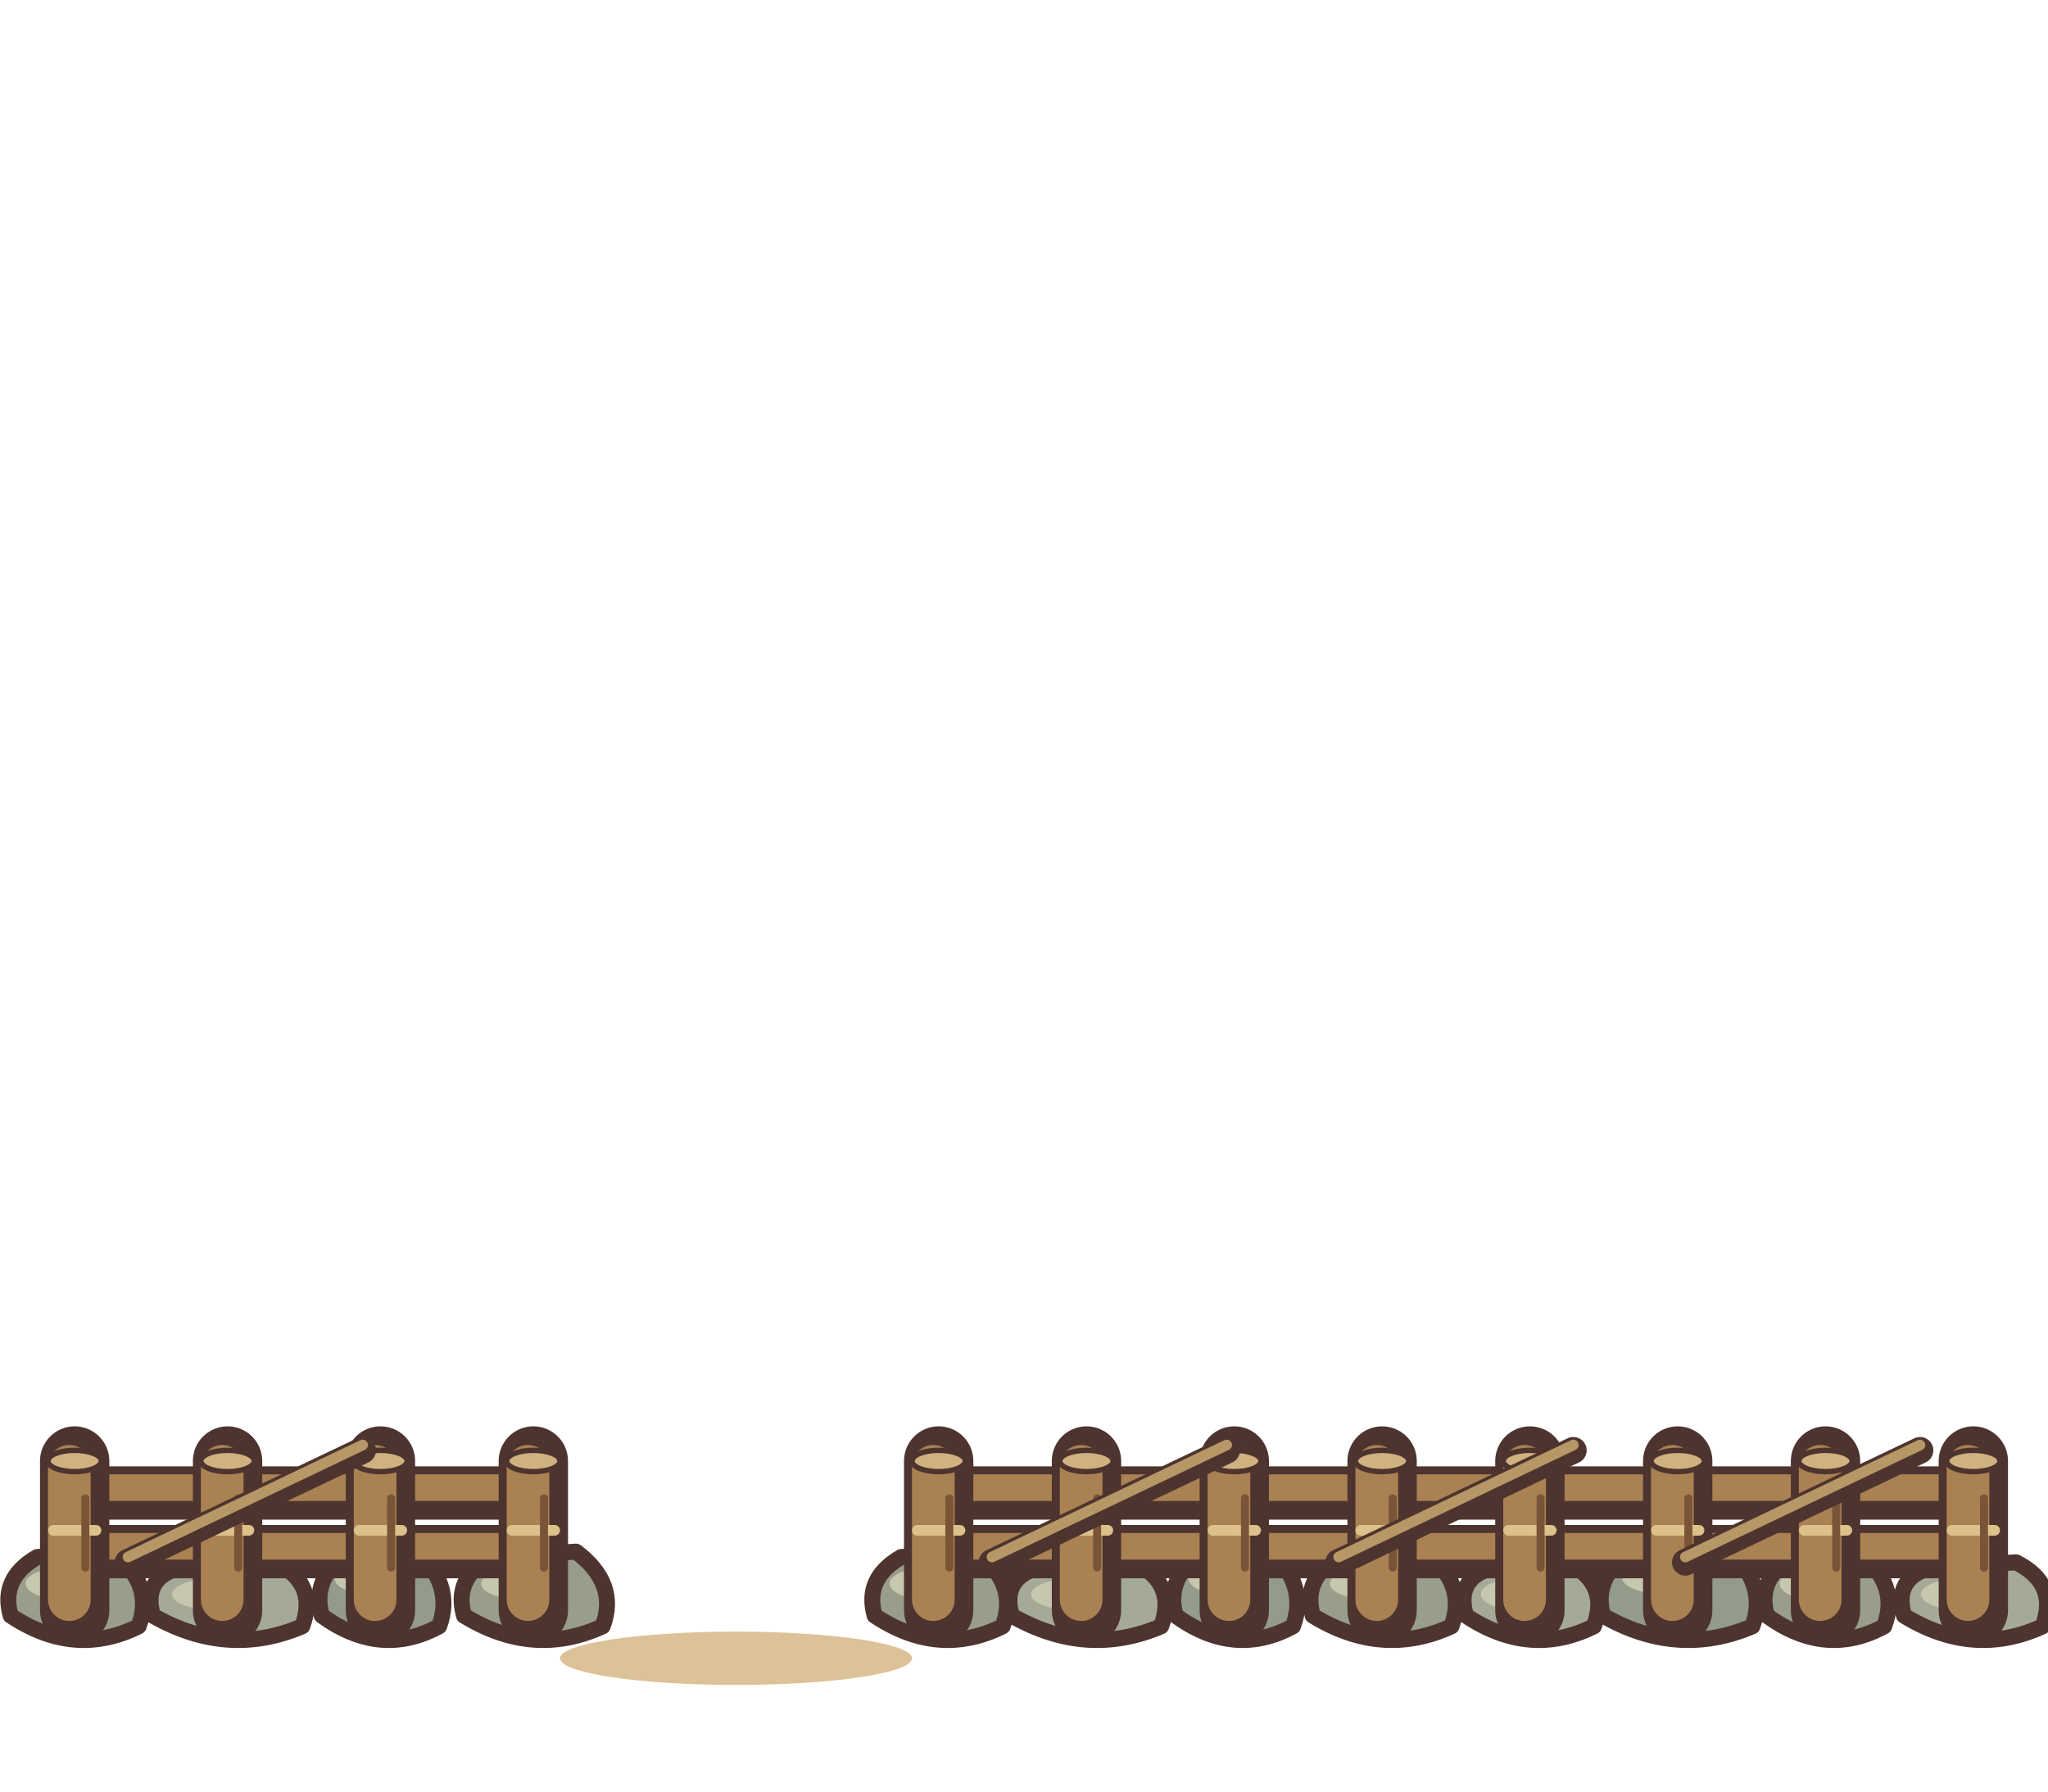
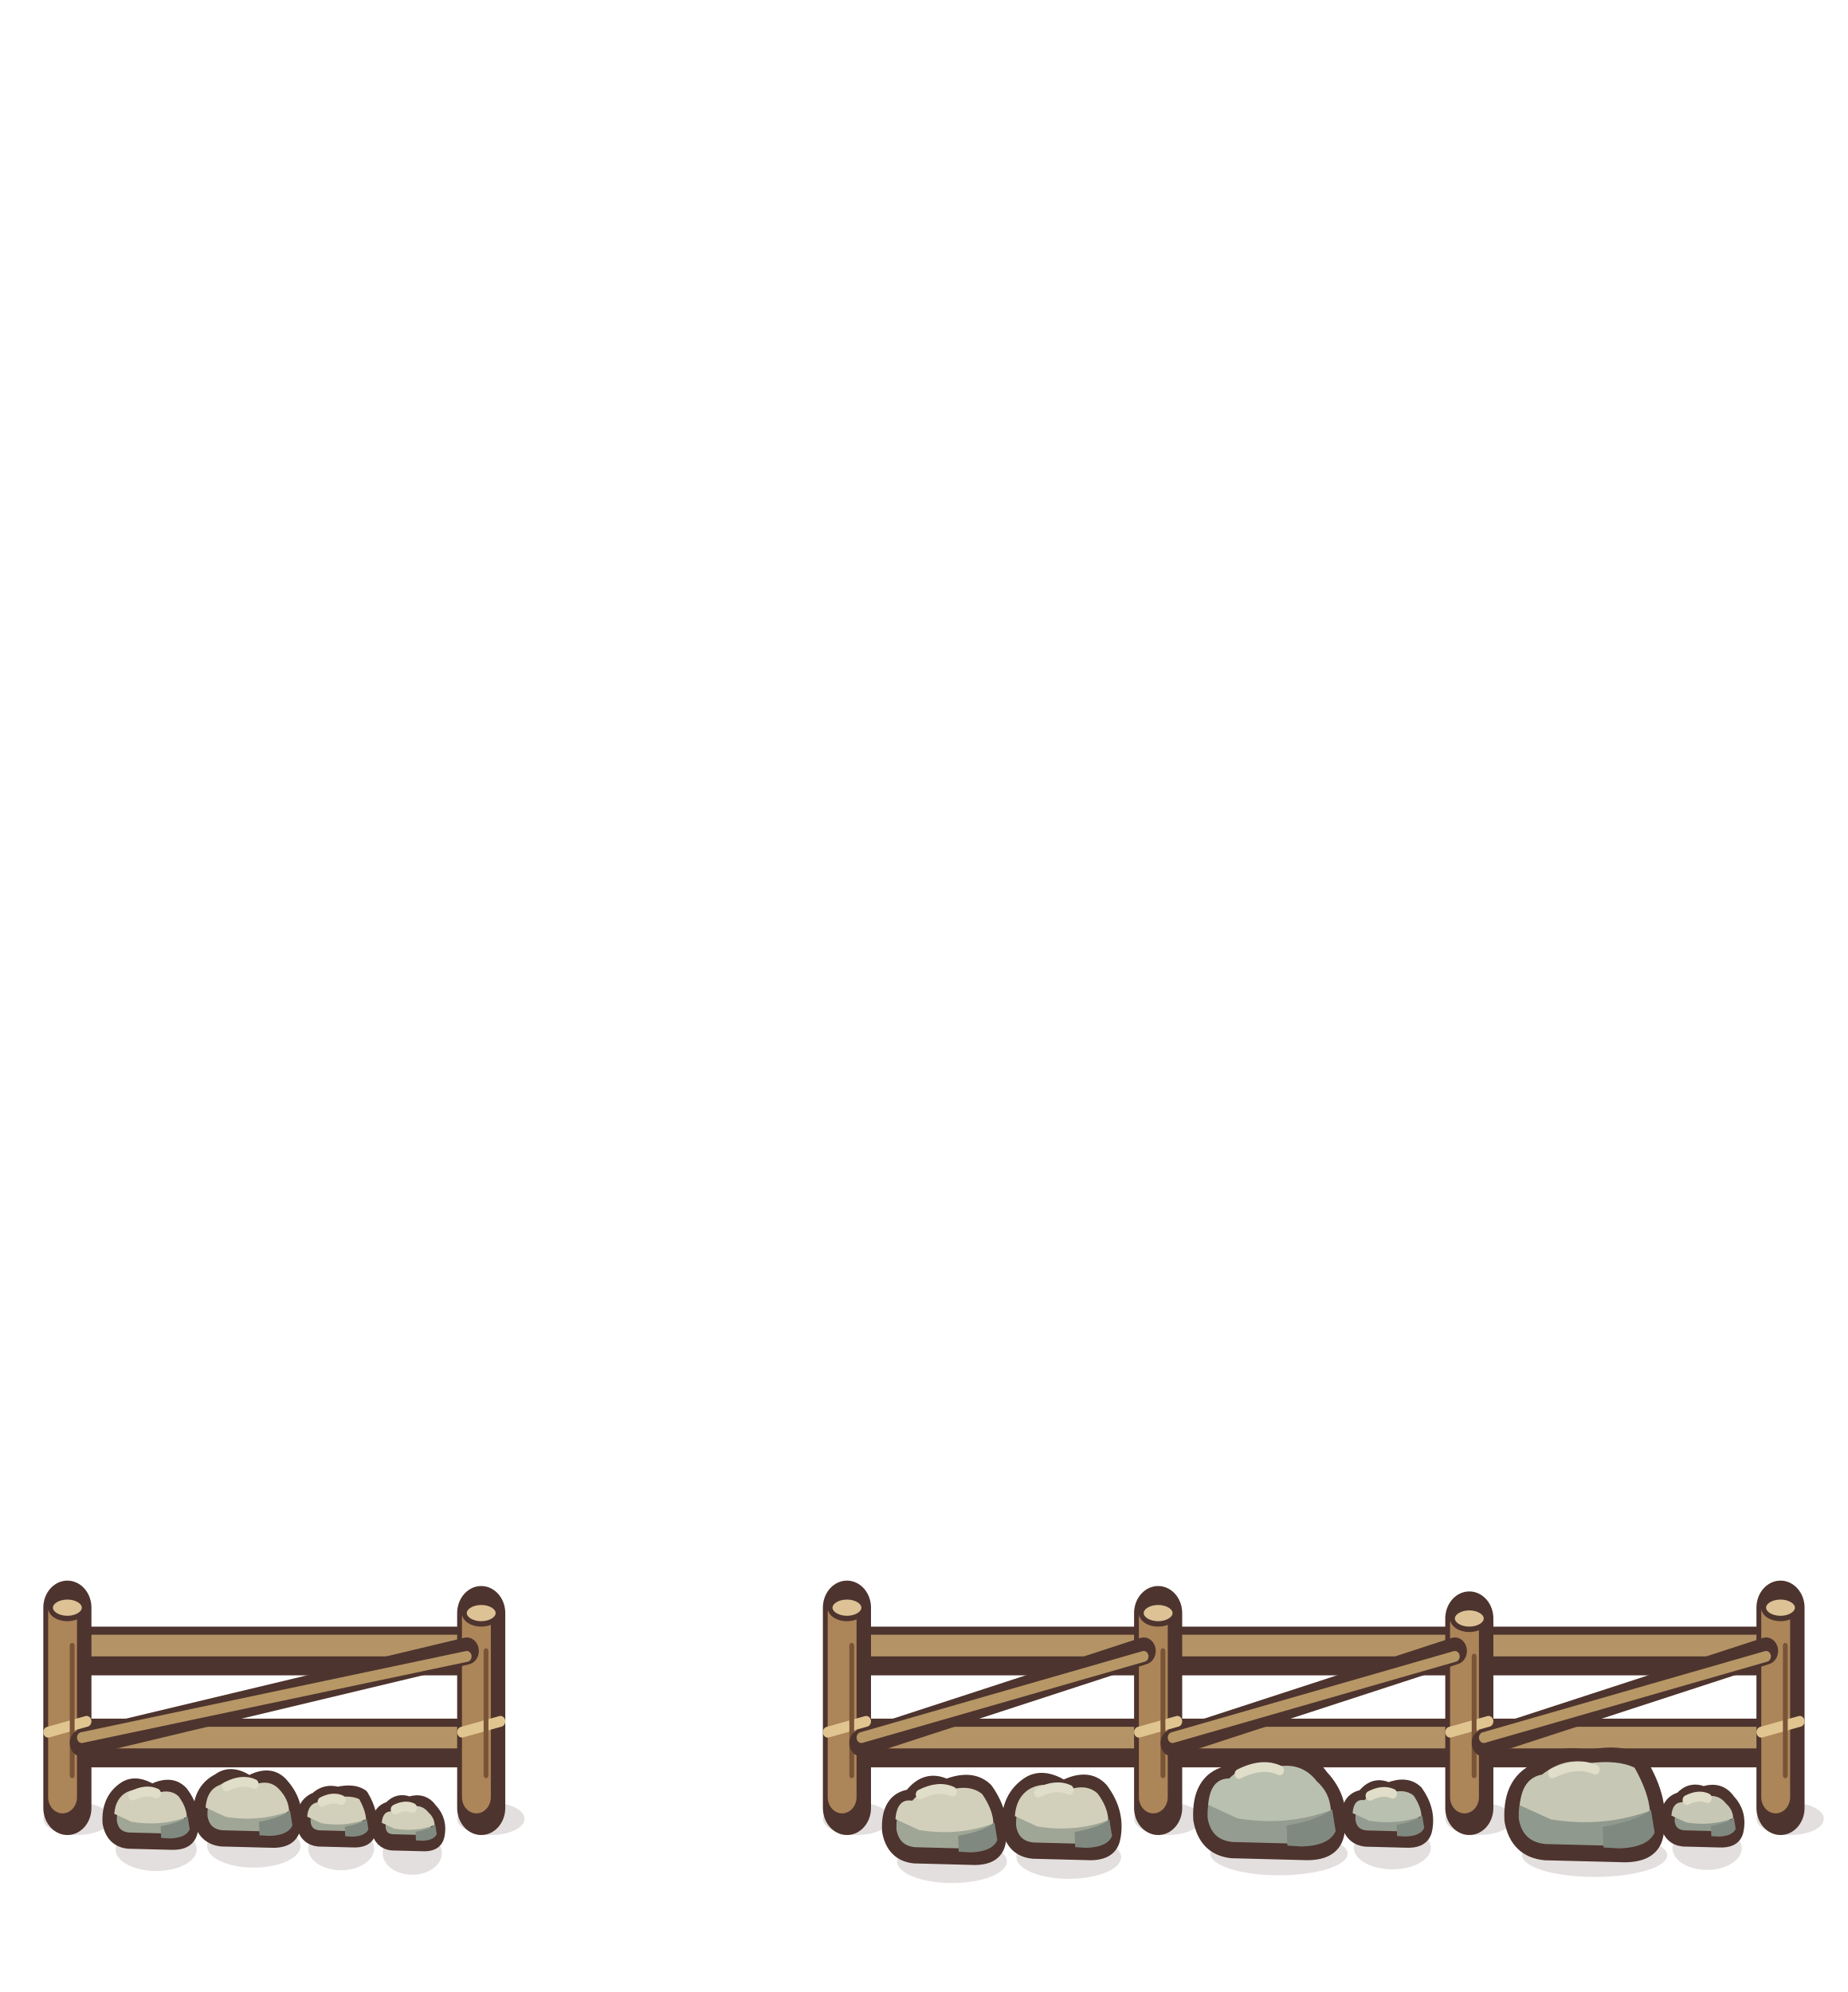
- <svg xmlns="http://www.w3.org/2000/svg" width="384" height="336" viewBox="0 0 384 336">
-   <g transform="translate(192,192) scale(1.0) translate(-192,-192)">
-     <path d="M2.0 303.0 Q0.0 296.0 7.0 292.0 L21.0 291.0 Q29.0 297.0 26.0 305.0 Q14.0 311.0 2.0 303.0 Z" fill="#989E8A" stroke="#4E342E" stroke-width="3" stroke-linejoin="round" stroke-linecap="round" />
-     <ellipse cx="12.0" cy="297.0" rx="7.2" ry="3" fill="#C7C7AF" />
-     <path d="M28.667 303.0 Q26.667 296.0 33.667 294.0 L51.667 293.0 Q59.667 297.0 56.667 305.0 Q42.667 311.0 28.667 303.0 Z" fill="#A5AA96" stroke="#4E342E" stroke-width="3" stroke-linejoin="round" stroke-linecap="round" />
-     <ellipse cx="40.667" cy="299.0" rx="8.4" ry="3" fill="#C7C7AF" />
-     <path d="M60.333 303.0 Q58.333 296.0 65.333 291.0 L77.333 290.0 Q85.333 297.0 82.333 305.0 Q71.333 311.0 60.333 303.0 Z" fill="#929B8C" stroke="#4E342E" stroke-width="3" stroke-linejoin="round" stroke-linecap="round" />
-     <ellipse cx="69.333" cy="296.0" rx="6.6" ry="3" fill="#C7C7AF" />
-     <path d="M87.0 303.0 Q85.0 296.0 92.0 292.0 L108.0 291.0 Q116.0 297.0 113.0 305.0 Q100.0 311.0 87.0 303.0 Z" fill="#989E8A" stroke="#4E342E" stroke-width="3" stroke-linejoin="round" stroke-linecap="round" />
-     <ellipse cx="98.0" cy="297.0" rx="7.8" ry="3" fill="#C7C7AF" />
-     <path d="M14 280 L100 280" stroke="#4E342E" stroke-width="10" stroke-linecap="round" fill="none" />
-     <path d="M14 279 L100 279" stroke="#A98153" stroke-width="5" stroke-linecap="round" fill="none" />
-     <path d="M14 291 L100 291" stroke="#4E342E" stroke-width="10" stroke-linecap="round" fill="none" />
-     <path d="M14 290 L100 290" stroke="#A98153" stroke-width="5" stroke-linecap="round" fill="none" />
-     <path d="M14.0 274.0 L14.0 302.0" stroke="#4E342E" stroke-width="13" stroke-linecap="round" fill="none" />
-     <path d="M13.0 275.0 L13.0 300.0" stroke="#A98153" stroke-width="8" stroke-linecap="round" fill="none" />
-     <ellipse cx="14.0" cy="274.0" rx="5" ry="2" fill="#D0B180" stroke="#4E342E" stroke-width="1" />
-     <path d="M10.0 287.0 L18.0 287.0" stroke="#DCC18B" stroke-width="2" stroke-linecap="round" fill="none" />
-     <path d="M16.0 281.0 L16.0 294.0" stroke="#795437" stroke-width="1.5" stroke-linecap="round" fill="none" />
-     <path d="M42.667 274.0 L42.667 302.0" stroke="#4E342E" stroke-width="13" stroke-linecap="round" fill="none" />
-     <path d="M41.667 275.0 L41.667 300.0" stroke="#A98153" stroke-width="8" stroke-linecap="round" fill="none" />
-     <ellipse cx="42.667" cy="274.0" rx="5" ry="2" fill="#D0B180" stroke="#4E342E" stroke-width="1" />
-     <path d="M38.667 287.0 L46.667 287.0" stroke="#DCC18B" stroke-width="2" stroke-linecap="round" fill="none" />
-     <path d="M44.667 281.0 L44.667 294.0" stroke="#795437" stroke-width="1.5" stroke-linecap="round" fill="none" />
-     <path d="M71.333 274.0 L71.333 302.0" stroke="#4E342E" stroke-width="13" stroke-linecap="round" fill="none" />
-     <path d="M70.333 275.0 L70.333 300.0" stroke="#A98153" stroke-width="8" stroke-linecap="round" fill="none" />
-     <ellipse cx="71.333" cy="274.0" rx="5" ry="2" fill="#D0B180" stroke="#4E342E" stroke-width="1" />
-     <path d="M67.333 287.0 L75.333 287.0" stroke="#DCC18B" stroke-width="2" stroke-linecap="round" fill="none" />
-     <path d="M73.333 281.0 L73.333 294.0" stroke="#795437" stroke-width="1.5" stroke-linecap="round" fill="none" />
-     <path d="M100.0 274.0 L100.0 302.0" stroke="#4E342E" stroke-width="13" stroke-linecap="round" fill="none" />
-     <path d="M99.0 275.0 L99.0 300.0" stroke="#A98153" stroke-width="8" stroke-linecap="round" fill="none" />
-     <ellipse cx="100.0" cy="274.0" rx="5" ry="2" fill="#D0B180" stroke="#4E342E" stroke-width="1" />
-     <path d="M96.0 287.0 L104.0 287.0" stroke="#DCC18B" stroke-width="2" stroke-linecap="round" fill="none" />
-     <path d="M102.0 281.0 L102.0 294.0" stroke="#795437" stroke-width="1.5" stroke-linecap="round" fill="none" />
-     <path d="M24 293 L68 272" stroke="#4E342E" stroke-width="5" stroke-linecap="round" fill="none" />
-     <path d="M24 292 L68 271" stroke="#B79766" stroke-width="2" stroke-linecap="round" fill="none" />
-     <path d="M164.0 303.0 Q162.0 296.0 169.0 292.0 L183.0 291.0 Q191.0 297.0 188.0 305.0 Q176.0 311.0 164.0 303.0 Z" fill="#989E8A" stroke="#4E342E" stroke-width="3" stroke-linejoin="round" stroke-linecap="round" />
-     <ellipse cx="174.0" cy="297.0" rx="7.2" ry="3" fill="#C7C7AF" />
-     <path d="M189.714 303.0 Q187.714 296.0 194.714 294.0 L212.714 293.0 Q220.714 297.0 217.714 305.0 Q203.714 311.0 189.714 303.0 Z" fill="#A5AA96" stroke="#4E342E" stroke-width="3" stroke-linejoin="round" stroke-linecap="round" />
-     <ellipse cx="201.714" cy="299.0" rx="8.4" ry="3" fill="#C7C7AF" />
-     <path d="M220.429 303.0 Q218.429 296.0 225.429 291.0 L237.429 290.0 Q245.429 297.0 242.429 305.0 Q231.429 311.0 220.429 303.0 Z" fill="#929B8C" stroke="#4E342E" stroke-width="3" stroke-linejoin="round" stroke-linecap="round" />
-     <ellipse cx="229.429" cy="296.0" rx="6.6" ry="3" fill="#C7C7AF" />
-     <path d="M246.143 303.0 Q244.143 296.0 251.143 292.0 L267.143 291.0 Q275.143 297.0 272.143 305.0 Q259.143 311.0 246.143 303.0 Z" fill="#989E8A" stroke="#4E342E" stroke-width="3" stroke-linejoin="round" stroke-linecap="round" />
-     <ellipse cx="257.143" cy="297.0" rx="7.8" ry="3" fill="#C7C7AF" />
-     <path d="M274.857 303.0 Q272.857 296.0 279.857 294.0 L293.857 293.0 Q301.857 297.0 298.857 305.0 Q286.857 311.0 274.857 303.0 Z" fill="#A5AA96" stroke="#4E342E" stroke-width="3" stroke-linejoin="round" stroke-linecap="round" />
-     <ellipse cx="284.857" cy="299.0" rx="7.2" ry="3" fill="#C7C7AF" />
-     <path d="M300.571 303.0 Q298.571 296.0 305.571 291.0 L323.571 290.0 Q331.571 297.0 328.571 305.0 Q314.571 311.0 300.571 303.0 Z" fill="#929B8C" stroke="#4E342E" stroke-width="3" stroke-linejoin="round" stroke-linecap="round" />
-     <ellipse cx="312.571" cy="296.0" rx="8.4" ry="3" fill="#C7C7AF" />
-     <path d="M331.286 303.0 Q329.286 296.0 336.286 292.0 L348.286 291.0 Q356.286 297.0 353.286 305.0 Q342.286 311.0 331.286 303.0 Z" fill="#989E8A" stroke="#4E342E" stroke-width="3" stroke-linejoin="round" stroke-linecap="round" />
-     <ellipse cx="340.286" cy="297.0" rx="6.6" ry="3" fill="#C7C7AF" />
-     <path d="M357.0 303.0 Q355.0 296.0 362.0 294.0 L378.0 293.0 Q386.0 297.0 383.0 305.0 Q370.0 311.0 357.0 303.0 Z" fill="#A5AA96" stroke="#4E342E" stroke-width="3" stroke-linejoin="round" stroke-linecap="round" />
-     <ellipse cx="368.0" cy="299.0" rx="7.8" ry="3" fill="#C7C7AF" />
-     <path d="M176 280 L370 280" stroke="#4E342E" stroke-width="10" stroke-linecap="round" fill="none" />
-     <path d="M176 279 L370 279" stroke="#A98153" stroke-width="5" stroke-linecap="round" fill="none" />
-     <path d="M176 291 L370 291" stroke="#4E342E" stroke-width="10" stroke-linecap="round" fill="none" />
-     <path d="M176 290 L370 290" stroke="#A98153" stroke-width="5" stroke-linecap="round" fill="none" />
-     <path d="M176.0 274.0 L176.0 302.0" stroke="#4E342E" stroke-width="13" stroke-linecap="round" fill="none" />
-     <path d="M175.0 275.0 L175.0 300.0" stroke="#A98153" stroke-width="8" stroke-linecap="round" fill="none" />
-     <ellipse cx="176.0" cy="274.0" rx="5" ry="2" fill="#D0B180" stroke="#4E342E" stroke-width="1" />
-     <path d="M172.0 287.0 L180.0 287.0" stroke="#DCC18B" stroke-width="2" stroke-linecap="round" fill="none" />
-     <path d="M178.0 281.0 L178.0 294.0" stroke="#795437" stroke-width="1.5" stroke-linecap="round" fill="none" />
-     <path d="M203.714 274.0 L203.714 302.0" stroke="#4E342E" stroke-width="13" stroke-linecap="round" fill="none" />
-     <path d="M202.714 275.0 L202.714 300.0" stroke="#A98153" stroke-width="8" stroke-linecap="round" fill="none" />
-     <ellipse cx="203.714" cy="274.0" rx="5" ry="2" fill="#D0B180" stroke="#4E342E" stroke-width="1" />
-     <path d="M199.714 287.0 L207.714 287.0" stroke="#DCC18B" stroke-width="2" stroke-linecap="round" fill="none" />
-     <path d="M205.714 281.0 L205.714 294.0" stroke="#795437" stroke-width="1.5" stroke-linecap="round" fill="none" />
-     <path d="M231.429 274.0 L231.429 302.0" stroke="#4E342E" stroke-width="13" stroke-linecap="round" fill="none" />
-     <path d="M230.429 275.0 L230.429 300.0" stroke="#A98153" stroke-width="8" stroke-linecap="round" fill="none" />
-     <ellipse cx="231.429" cy="274.0" rx="5" ry="2" fill="#D0B180" stroke="#4E342E" stroke-width="1" />
-     <path d="M227.429 287.0 L235.429 287.0" stroke="#DCC18B" stroke-width="2" stroke-linecap="round" fill="none" />
-     <path d="M233.429 281.0 L233.429 294.0" stroke="#795437" stroke-width="1.5" stroke-linecap="round" fill="none" />
-     <path d="M259.143 274.0 L259.143 302.0" stroke="#4E342E" stroke-width="13" stroke-linecap="round" fill="none" />
-     <path d="M258.143 275.0 L258.143 300.0" stroke="#A98153" stroke-width="8" stroke-linecap="round" fill="none" />
-     <ellipse cx="259.143" cy="274.0" rx="5" ry="2" fill="#D0B180" stroke="#4E342E" stroke-width="1" />
-     <path d="M255.143 287.0 L263.143 287.0" stroke="#DCC18B" stroke-width="2" stroke-linecap="round" fill="none" />
-     <path d="M261.143 281.0 L261.143 294.0" stroke="#795437" stroke-width="1.5" stroke-linecap="round" fill="none" />
-     <path d="M286.857 274.0 L286.857 302.0" stroke="#4E342E" stroke-width="13" stroke-linecap="round" fill="none" />
-     <path d="M285.857 275.0 L285.857 300.0" stroke="#A98153" stroke-width="8" stroke-linecap="round" fill="none" />
-     <ellipse cx="286.857" cy="274.0" rx="5" ry="2" fill="#D0B180" stroke="#4E342E" stroke-width="1" />
-     <path d="M282.857 287.0 L290.857 287.0" stroke="#DCC18B" stroke-width="2" stroke-linecap="round" fill="none" />
-     <path d="M288.857 281.0 L288.857 294.0" stroke="#795437" stroke-width="1.5" stroke-linecap="round" fill="none" />
-     <path d="M314.571 274.0 L314.571 302.0" stroke="#4E342E" stroke-width="13" stroke-linecap="round" fill="none" />
-     <path d="M313.571 275.0 L313.571 300.0" stroke="#A98153" stroke-width="8" stroke-linecap="round" fill="none" />
-     <ellipse cx="314.571" cy="274.0" rx="5" ry="2" fill="#D0B180" stroke="#4E342E" stroke-width="1" />
-     <path d="M310.571 287.0 L318.571 287.0" stroke="#DCC18B" stroke-width="2" stroke-linecap="round" fill="none" />
-     <path d="M316.571 281.0 L316.571 294.0" stroke="#795437" stroke-width="1.5" stroke-linecap="round" fill="none" />
-     <path d="M342.286 274.0 L342.286 302.0" stroke="#4E342E" stroke-width="13" stroke-linecap="round" fill="none" />
-     <path d="M341.286 275.0 L341.286 300.0" stroke="#A98153" stroke-width="8" stroke-linecap="round" fill="none" />
-     <ellipse cx="342.286" cy="274.0" rx="5" ry="2" fill="#D0B180" stroke="#4E342E" stroke-width="1" />
-     <path d="M338.286 287.0 L346.286 287.0" stroke="#DCC18B" stroke-width="2" stroke-linecap="round" fill="none" />
-     <path d="M344.286 281.0 L344.286 294.0" stroke="#795437" stroke-width="1.5" stroke-linecap="round" fill="none" />
-     <path d="M370.0 274.0 L370.0 302.0" stroke="#4E342E" stroke-width="13" stroke-linecap="round" fill="none" />
-     <path d="M369.0 275.0 L369.0 300.0" stroke="#A98153" stroke-width="8" stroke-linecap="round" fill="none" />
-     <ellipse cx="370.0" cy="274.0" rx="5" ry="2" fill="#D0B180" stroke="#4E342E" stroke-width="1" />
-     <path d="M366.0 287.0 L374.0 287.0" stroke="#DCC18B" stroke-width="2" stroke-linecap="round" fill="none" />
-     <path d="M372.0 281.0 L372.0 294.0" stroke="#795437" stroke-width="1.5" stroke-linecap="round" fill="none" />
-     <path d="M186 293 L230 272" stroke="#4E342E" stroke-width="5" stroke-linecap="round" fill="none" />
-     <path d="M186 292 L230 271" stroke="#B79766" stroke-width="2" stroke-linecap="round" fill="none" />
-     <path d="M251 293 L295 272" stroke="#4E342E" stroke-width="5" stroke-linecap="round" fill="none" />
-     <path d="M251 292 L295 271" stroke="#B79766" stroke-width="2" stroke-linecap="round" fill="none" />
-     <path d="M316 293 L360 272" stroke="#4E342E" stroke-width="5" stroke-linecap="round" fill="none" />
-     <path d="M316 292 L360 271" stroke="#B79766" stroke-width="2" stroke-linecap="round" fill="none" />
-     <ellipse cx="138" cy="311" rx="33" ry="5" fill="#DDC198" />
+ <svg xmlns="http://www.w3.org/2000/svg" width="512" height="552" viewBox="0 0 512 552">
+   <g transform="translate(0,48)">
+     <g transform="scale(1.333333,1.5)">
+       <g transform="translate(192,192) scale(1.0) translate(-192,-192)">
+         <path d="M14 273 L100 273" stroke="#4E342E" stroke-width="9" stroke-linecap="round" fill="none" />
+         <path d="M14 272 L100 272" stroke="#B49466" stroke-width="4" stroke-linecap="round" fill="none" />
+         <path d="M14 290 L100 290" stroke="#4E342E" stroke-width="9" stroke-linecap="round" fill="none" />
+         <path d="M14 289 L100 289" stroke="#B49466" stroke-width="4" stroke-linecap="round" fill="none" />
+         <ellipse cx="16.0" cy="304.0" rx="7" ry="3" fill="#4E342E" opacity="0.16" />
+         <path d="M14.0 265.0 L14.0 302.0" stroke="#4E342E" stroke-width="10" stroke-linecap="round" fill="none" />
+         <path d="M13.0 266.0 L13.0 300.0" stroke="#AC8559" stroke-width="6" stroke-linecap="round" fill="none" />
+         <ellipse cx="14.0" cy="265.0" rx="3.5" ry="2" fill="#DDC296" stroke="#4E342E" stroke-width="1" />
+         <path d="M10.0 288.0 L18.0 286.0" stroke="#E0C590" stroke-width="2" stroke-linecap="round" fill="none" />
+         <path d="M15.0 272.0 L15.0 296.0" stroke="#795437" stroke-width="1" stroke-linecap="round" fill="none" />
+         <ellipse cx="102.0" cy="304.0" rx="7" ry="3" fill="#4E342E" opacity="0.16" />
+         <path d="M100.0 266.0 L100.0 302.0" stroke="#4E342E" stroke-width="10" stroke-linecap="round" fill="none" />
+         <path d="M99.0 267.0 L99.0 300.0" stroke="#AC8559" stroke-width="6" stroke-linecap="round" fill="none" />
+         <ellipse cx="100.0" cy="266.0" rx="3.5" ry="2" fill="#DDC296" stroke="#4E342E" stroke-width="1" />
+         <path d="M96.0 288.0 L104.0 286.0" stroke="#E0C590" stroke-width="2" stroke-linecap="round" fill="none" />
+         <path d="M101.0 273.0 L101.0 296.0" stroke="#795437" stroke-width="1" stroke-linecap="round" fill="none" />
+         <path d="M17.0 290.0 L97.0 273.0" stroke="#4E342E" stroke-width="5" stroke-linecap="round" fill="none" />
+         <path d="M17.0 289.0 L97.0 274.0" stroke="#B79766" stroke-width="2" stroke-linecap="round" fill="none" />
+         <g transform="translate(31.41629,306.645)">
+           <ellipse cx="1.034" cy="3" rx="8.444" ry="4" fill="#4E342E" opacity="0.16" />
+           <path d="M-8.616 -1.982 Q-8.875 -6.143 -5.342 -8.125 Q-3.016 -9.314 0.172 -7.531 Q4.136 -9.314 6.29 -7.233 Q9.047 -3.963 8.185 -0.396 Q7.669 1.784 3.877 1.585 L-4.739 1.387 Q-8.013 1.09 -8.616 -1.982 Z" fill="#A0A696" stroke="#4E342E" stroke-width="3" stroke-linejoin="round" stroke-linecap="round" />
+           <path d="M-7.669 -3.567 Q-7.41 -6.441 -5.084 -7.556 Q-2.413 -8.72 0.258 -7.079 Q3.705 -8.422 5.687 -6.799 Q7.324 -4.855 7.41 -2.973 Q1.982 -1.189 -4.05 -2.081 Z" fill="#D2D0BB" />
+           <path d="M1.982 -1.288 Q5.773 -1.883 7.582 -3.072 L8.013 -0.694 Q7.238 0.892 3.877 0.991 L2.068 0.892 Z" fill="#7F897F" />
+           <path d="M-3.877 -6.936 Q-1.034 -8.224 1.12 -7.332" fill="none" stroke="#E0DDC8" stroke-width="1.8" stroke-linecap="round" />
+         </g>
+         <g transform="translate(51.548,306.0231)">
+           <ellipse cx="1.19" cy="3" rx="9.717" ry="4" fill="#4E342E" opacity="0.16" />
+           <path d="M-9.915 -2.281 Q-10.213 -7.07 -6.148 -8.894 Q-3.47 -10.719 0.198 -8.438 Q4.759 -10.719 7.238 -7.868 Q10.411 -4.561 9.42 -0.456 Q8.825 2.052 4.462 1.824 L-5.453 1.596 Q-9.221 1.254 -9.915 -2.281 Z" fill="#A0A696" stroke="#4E342E" stroke-width="3" stroke-linejoin="round" stroke-linecap="round" />
+           <path d="M-8.825 -4.105 Q-8.527 -7.412 -5.85 -8.272 Q-2.776 -10.034 0.297 -7.932 Q4.264 -9.692 6.544 -7.396 Q8.428 -5.587 8.527 -3.421 Q2.281 -1.368 -4.66 -2.395 Z" fill="#D2D0BB" />
+           <path d="M2.281 -1.482 Q6.643 -2.167 8.726 -3.535 L9.221 -0.798 Q8.329 1.026 4.462 1.14 L2.38 1.026 Z" fill="#7F897F" />
+           <path d="M-4.462 -7.982 Q-1.19 -9.464 1.289 -8.438" fill="none" stroke="#E0DDC8" stroke-width="1.8" stroke-linecap="round" />
+         </g>
+         <g transform="translate(70.05359,306.504)">
+           <ellipse cx="0.839" cy="3" rx="6.85" ry="4" fill="#4E342E" opacity="0.16" />
+           <path d="M-6.99 -1.608 Q-7.2 -4.984 -4.334 -5.949 Q-2.447 -7.556 0.14 -6.913 Q3.355 -7.556 5.103 -6.511 Q7.34 -3.215 6.641 -0.322 Q6.221 1.447 3.146 1.286 L-3.845 1.125 Q-6.501 0.884 -6.99 -1.608 Z" fill="#A0A696" stroke="#4E342E" stroke-width="3" stroke-linejoin="round" stroke-linecap="round" />
+           <path d="M-6.221 -2.894 Q-6.012 -5.225 -4.124 -5.532 Q-1.957 -7.074 0.21 -6.498 Q3.006 -6.833 4.614 -6.121 Q5.942 -3.939 6.012 -2.412 Q1.608 -0.965 -3.285 -1.688 Z" fill="#D2D0BB" />
+           <path d="M1.608 -1.045 Q4.683 -1.527 6.151 -2.492 L6.501 -0.563 Q5.872 0.723 3.146 0.804 L1.678 0.723 Z" fill="#7F897F" />
+           <path d="M-3.146 -5.627 Q-0.839 -6.672 0.909 -5.949" fill="none" stroke="#E0DDC8" stroke-width="1.8" stroke-linecap="round" />
+         </g>
+         <g transform="translate(84.92188,307.3397)">
+           <ellipse cx="0.753" cy="3" rx="6.153" ry="4" fill="#4E342E" opacity="0.16" />
+           <path d="M-6.278 -1.444 Q-6.466 -4.476 -3.892 -5.054 Q-2.197 -6.787 0.126 -5.92 Q3.013 -6.787 4.583 -4.765 Q6.592 -2.888 5.964 -0.289 Q5.588 1.3 2.825 1.155 L-3.453 1.011 Q-5.839 0.794 -6.278 -1.444 Z" fill="#A0A696" stroke="#4E342E" stroke-width="3" stroke-linejoin="round" stroke-linecap="round" />
+           <path d="M-5.588 -2.599 Q-5.399 -4.693 -3.704 -4.7 Q-1.758 -6.353 0.188 -5.565 Q2.7 -6.137 4.144 -4.479 Q5.336 -3.538 5.399 -2.166 Q1.444 -0.866 -2.951 -1.516 Z" fill="#D2D0BB" />
+           <path d="M1.444 -0.939 Q4.206 -1.372 5.525 -2.238 L5.839 -0.505 Q5.274 0.65 2.825 0.722 L1.507 0.65 Z" fill="#7F897F" />
+           <path d="M-2.825 -5.054 Q-0.753 -5.992 0.816 -5.343" fill="none" stroke="#E0DDC8" stroke-width="1.8" stroke-linecap="round" />
+         </g>
+         <path d="M176 273 L370 273" stroke="#4E342E" stroke-width="9" stroke-linecap="round" fill="none" />
+         <path d="M176 272 L370 272" stroke="#B49466" stroke-width="4" stroke-linecap="round" fill="none" />
+         <path d="M176 290 L370 290" stroke="#4E342E" stroke-width="9" stroke-linecap="round" fill="none" />
+         <path d="M176 289 L370 289" stroke="#B49466" stroke-width="4" stroke-linecap="round" fill="none" />
+         <ellipse cx="178.0" cy="304.0" rx="7" ry="3" fill="#4E342E" opacity="0.16" />
+         <path d="M176.0 265.0 L176.0 302.0" stroke="#4E342E" stroke-width="10" stroke-linecap="round" fill="none" />
+         <path d="M175.0 266.0 L175.0 300.0" stroke="#AC8559" stroke-width="6" stroke-linecap="round" fill="none" />
+         <ellipse cx="176.0" cy="265.0" rx="3.5" ry="2" fill="#DDC296" stroke="#4E342E" stroke-width="1" />
+         <path d="M172.0 288.0 L180.0 286.0" stroke="#E0C590" stroke-width="2" stroke-linecap="round" fill="none" />
+         <path d="M177.0 272.0 L177.0 296.0" stroke="#795437" stroke-width="1" stroke-linecap="round" fill="none" />
+         <ellipse cx="242.667" cy="304.0" rx="7" ry="3" fill="#4E342E" opacity="0.16" />
+         <path d="M240.667 266.0 L240.667 302.0" stroke="#4E342E" stroke-width="10" stroke-linecap="round" fill="none" />
+         <path d="M239.667 267.0 L239.667 300.0" stroke="#AC8559" stroke-width="6" stroke-linecap="round" fill="none" />
+         <ellipse cx="240.667" cy="266.0" rx="3.5" ry="2" fill="#DDC296" stroke="#4E342E" stroke-width="1" />
+         <path d="M236.667 288.0 L244.667 286.0" stroke="#E0C590" stroke-width="2" stroke-linecap="round" fill="none" />
+         <path d="M241.667 273.0 L241.667 296.0" stroke="#795437" stroke-width="1" stroke-linecap="round" fill="none" />
+         <ellipse cx="307.333" cy="304.0" rx="7" ry="3" fill="#4E342E" opacity="0.16" />
+         <path d="M305.333 267.0 L305.333 302.0" stroke="#4E342E" stroke-width="10" stroke-linecap="round" fill="none" />
+         <path d="M304.333 268.0 L304.333 300.0" stroke="#AC8559" stroke-width="6" stroke-linecap="round" fill="none" />
+         <ellipse cx="305.333" cy="267.0" rx="3.5" ry="2" fill="#DDC296" stroke="#4E342E" stroke-width="1" />
+         <path d="M301.333 288.0 L309.333 286.0" stroke="#E0C590" stroke-width="2" stroke-linecap="round" fill="none" />
+         <path d="M306.333 274.0 L306.333 296.0" stroke="#795437" stroke-width="1" stroke-linecap="round" fill="none" />
+         <ellipse cx="372.0" cy="304.0" rx="7" ry="3" fill="#4E342E" opacity="0.16" />
+         <path d="M370.0 265.0 L370.0 302.0" stroke="#4E342E" stroke-width="10" stroke-linecap="round" fill="none" />
+         <path d="M369.0 266.0 L369.0 300.0" stroke="#AC8559" stroke-width="6" stroke-linecap="round" fill="none" />
+         <ellipse cx="370.0" cy="265.0" rx="3.5" ry="2" fill="#DDC296" stroke="#4E342E" stroke-width="1" />
+         <path d="M366.0 288.0 L374.0 286.0" stroke="#E0C590" stroke-width="2" stroke-linecap="round" fill="none" />
+         <path d="M371.0 272.0 L371.0 296.0" stroke="#795437" stroke-width="1" stroke-linecap="round" fill="none" />
+         <path d="M179.0 290.0 L237.667 273.0" stroke="#4E342E" stroke-width="5" stroke-linecap="round" fill="none" />
+         <path d="M179.0 289.0 L237.667 274.0" stroke="#B79766" stroke-width="2" stroke-linecap="round" fill="none" />
+         <path d="M243.667 290.0 L302.333 273.0" stroke="#4E342E" stroke-width="5" stroke-linecap="round" fill="none" />
+         <path d="M243.667 289.0 L302.333 274.0" stroke="#B79766" stroke-width="2" stroke-linecap="round" fill="none" />
+         <path d="M308.333 290.0 L367.0 273.0" stroke="#4E342E" stroke-width="5" stroke-linecap="round" fill="none" />
+         <path d="M308.333 289.0 L367.0 274.0" stroke="#B79766" stroke-width="2" stroke-linecap="round" fill="none" />
+         <g transform="translate(196.4346,308.8747)">
+           <ellipse cx="1.396" cy="3" rx="11.402" ry="4" fill="#4E342E" opacity="0.16" />
+           <path d="M-11.635 -2.676 Q-11.984 -8.295 -7.213 -8.831 Q-4.072 -12.577 0.233 -10.704 Q5.585 -12.577 8.493 -10.035 Q12.216 -5.352 11.053 -0.535 Q10.355 2.408 5.236 2.141 L-6.399 1.873 Q-10.82 1.472 -11.635 -2.676 Z" fill="#A0A696" stroke="#4E342E" stroke-width="3" stroke-linejoin="round" stroke-linecap="round" />
+           <path d="M-10.355 -4.817 Q-10.006 -8.697 -6.864 -8.212 Q-3.258 -11.774 0.349 -10.062 Q5.003 -11.373 7.679 -9.433 Q9.889 -6.556 10.006 -4.014 Q2.676 -1.606 -5.468 -2.81 Z" fill="#D2D0BB" />
+           <path d="M2.676 -1.739 Q7.795 -2.542 10.238 -4.148 L10.82 -0.937 Q9.773 1.204 5.236 1.338 L2.792 1.204 Z" fill="#7F897F" />
+           <path d="M-5.236 -9.366 Q-1.396 -11.105 1.512 -9.901" fill="none" stroke="#E0DDC8" stroke-width="1.8" stroke-linecap="round" />
+         </g>
+         <g transform="translate(220.7679,308.0942)">
+           <ellipse cx="1.332" cy="3" rx="10.877" ry="4" fill="#4E342E" opacity="0.16" />
+           <path d="M-11.099 -2.553 Q-11.432 -7.913 -6.881 -10.466 Q-3.885 -11.998 0.222 -9.7 Q5.327 -11.998 8.102 -9.317 Q11.654 -5.105 10.544 -0.511 Q9.878 2.297 4.994 2.042 L-6.104 1.787 Q-10.322 1.404 -11.099 -2.553 Z" fill="#A0A696" stroke="#4E342E" stroke-width="3" stroke-linejoin="round" stroke-linecap="round" />
+           <path d="M-9.878 -4.595 Q-9.545 -8.296 -6.548 -9.733 Q-3.108 -11.232 0.333 -9.118 Q4.772 -10.849 7.325 -8.758 Q9.434 -6.254 9.545 -3.829 Q2.553 -1.532 -5.216 -2.68 Z" fill="#D2D0BB" />
+           <path d="M2.553 -1.659 Q7.436 -2.425 9.767 -3.957 L10.322 -0.893 Q9.323 1.149 4.994 1.276 L2.664 1.149 Z" fill="#7F897F" />
+           <path d="M-4.994 -8.934 Q-1.332 -10.594 1.443 -9.445" fill="none" stroke="#E0DDC8" stroke-width="1.8" stroke-linecap="round" />
+         </g>
+         <g transform="translate(264.0232,307.4449)">
+           <ellipse cx="1.747" cy="3" rx="14.265" ry="4" fill="#4E342E" opacity="0.16" />
+           <path d="M-14.556 -3.348 Q-14.993 -10.379 -9.025 -11.718 Q-5.095 -15.736 0.291 -13.727 Q6.987 -15.736 10.626 -11.048 Q15.284 -6.696 13.829 -0.67 Q12.955 3.013 6.55 2.678 L-8.006 2.344 Q-13.538 1.841 -14.556 -3.348 Z" fill="#949B90" stroke="#4E342E" stroke-width="3" stroke-linejoin="round" stroke-linecap="round" />
+           <path d="M-12.955 -6.026 Q-12.519 -10.881 -8.588 -10.898 Q-4.076 -14.731 0.437 -12.903 Q6.259 -14.229 9.607 -10.385 Q12.373 -8.203 12.519 -5.022 Q3.348 -2.009 -6.842 -3.515 Z" fill="#B9C0AF" />
+           <path d="M3.348 -2.176 Q9.753 -3.181 12.81 -5.189 L13.538 -1.172 Q12.227 1.507 6.55 1.674 L3.494 1.507 Z" fill="#7F897F" />
+           <path d="M-6.55 -11.718 Q-1.747 -13.894 1.892 -12.388" fill="none" stroke="#E0DDC8" stroke-width="1.8" stroke-linecap="round" />
+         </g>
+         <g transform="translate(288.3565,306.3369)">
+           <ellipse cx="0.981" cy="3" rx="8.013" ry="4" fill="#4E342E" opacity="0.16" />
+           <path d="M-8.177 -1.881 Q-8.422 -5.83 -5.07 -6.206 Q-2.862 -8.839 0.164 -7.523 Q3.925 -8.839 5.969 -7.053 Q8.586 -3.761 7.768 -0.376 Q7.277 1.693 3.68 1.505 L-4.497 1.316 Q-7.604 1.034 -8.177 -1.881 Z" fill="#949B90" stroke="#4E342E" stroke-width="3" stroke-linejoin="round" stroke-linecap="round" />
+           <path d="M-7.277 -3.385 Q-7.032 -6.112 -4.824 -5.772 Q-2.29 -8.275 0.245 -7.071 Q3.516 -7.993 5.397 -6.629 Q6.95 -4.608 7.032 -2.821 Q1.881 -1.128 -3.843 -1.975 Z" fill="#B9C0AF" />
+           <path d="M1.881 -1.222 Q5.478 -1.787 7.196 -2.915 L7.604 -0.658 Q6.869 0.846 3.68 0.94 L1.962 0.846 Z" fill="#7F897F" />
+           <path d="M-3.68 -6.582 Q-0.981 -7.805 1.063 -6.958" fill="none" stroke="#E0DDC8" stroke-width="1.8" stroke-linecap="round" />
+         </g>
+         <g transform="translate(329.5266,307.7414)">
+           <ellipse cx="1.847" cy="3" rx="15.085" ry="4" fill="#4E342E" opacity="0.16" />
+           <path d="M-15.393 -3.461 Q-15.855 -10.728 -9.544 -12.804 Q-5.388 -16.265 0.308 -14.881 Q7.389 -16.265 11.237 -14.016 Q16.163 -6.921 14.624 -0.692 Q13.7 3.115 6.927 2.769 L-8.466 2.422 Q-14.316 1.903 -15.393 -3.461 Z" fill="#90998D" stroke="#4E342E" stroke-width="3" stroke-linejoin="round" stroke-linecap="round" />
+           <path d="M-13.7 -6.229 Q-13.238 -11.247 -9.082 -11.908 Q-4.31 -15.227 0.462 -13.988 Q6.619 -14.708 10.16 -13.175 Q13.084 -8.479 13.238 -5.191 Q3.54 -2.076 -7.235 -3.634 Z" fill="#C6C8B5" />
+           <path d="M3.54 -2.249 Q10.313 -3.288 13.546 -5.364 L14.316 -1.211 Q12.93 1.557 6.927 1.73 L3.694 1.557 Z" fill="#7F897F" />
+           <path d="M-6.927 -12.112 Q-1.847 -14.362 2.001 -12.804" fill="none" stroke="#E0DDC8" stroke-width="1.8" stroke-linecap="round" />
+         </g>
+         <g transform="translate(353.8599,306.445)">
+           <ellipse cx="0.881" cy="3" rx="7.193" ry="4" fill="#4E342E" opacity="0.16" />
+           <path d="M-7.34 -1.688 Q-7.56 -5.233 -4.551 -5.909 Q-2.569 -7.935 0.147 -6.922 Q3.523 -7.935 5.358 -5.571 Q7.707 -3.376 6.973 -0.338 Q6.533 1.519 3.303 1.351 L-4.037 1.182 Q-6.826 0.929 -7.34 -1.688 Z" fill="#90998D" stroke="#4E342E" stroke-width="3" stroke-linejoin="round" stroke-linecap="round" />
+           <path d="M-6.533 -3.039 Q-6.312 -5.487 -4.331 -5.495 Q-2.055 -7.428 0.22 -6.506 Q3.156 -7.175 4.844 -5.237 Q6.239 -4.136 6.312 -2.532 Q1.688 -1.013 -3.45 -1.773 Z" fill="#C6C8B5" />
+           <path d="M1.688 -1.097 Q4.918 -1.604 6.459 -2.617 L6.826 -0.591 Q6.166 0.76 3.303 0.844 L1.762 0.76 Z" fill="#7F897F" />
+           <path d="M-3.303 -5.909 Q-0.881 -7.006 0.954 -6.246" fill="none" stroke="#E0DDC8" stroke-width="1.8" stroke-linecap="round" />
+         </g>
+       </g>
+     </g>
  </g>
</svg>
